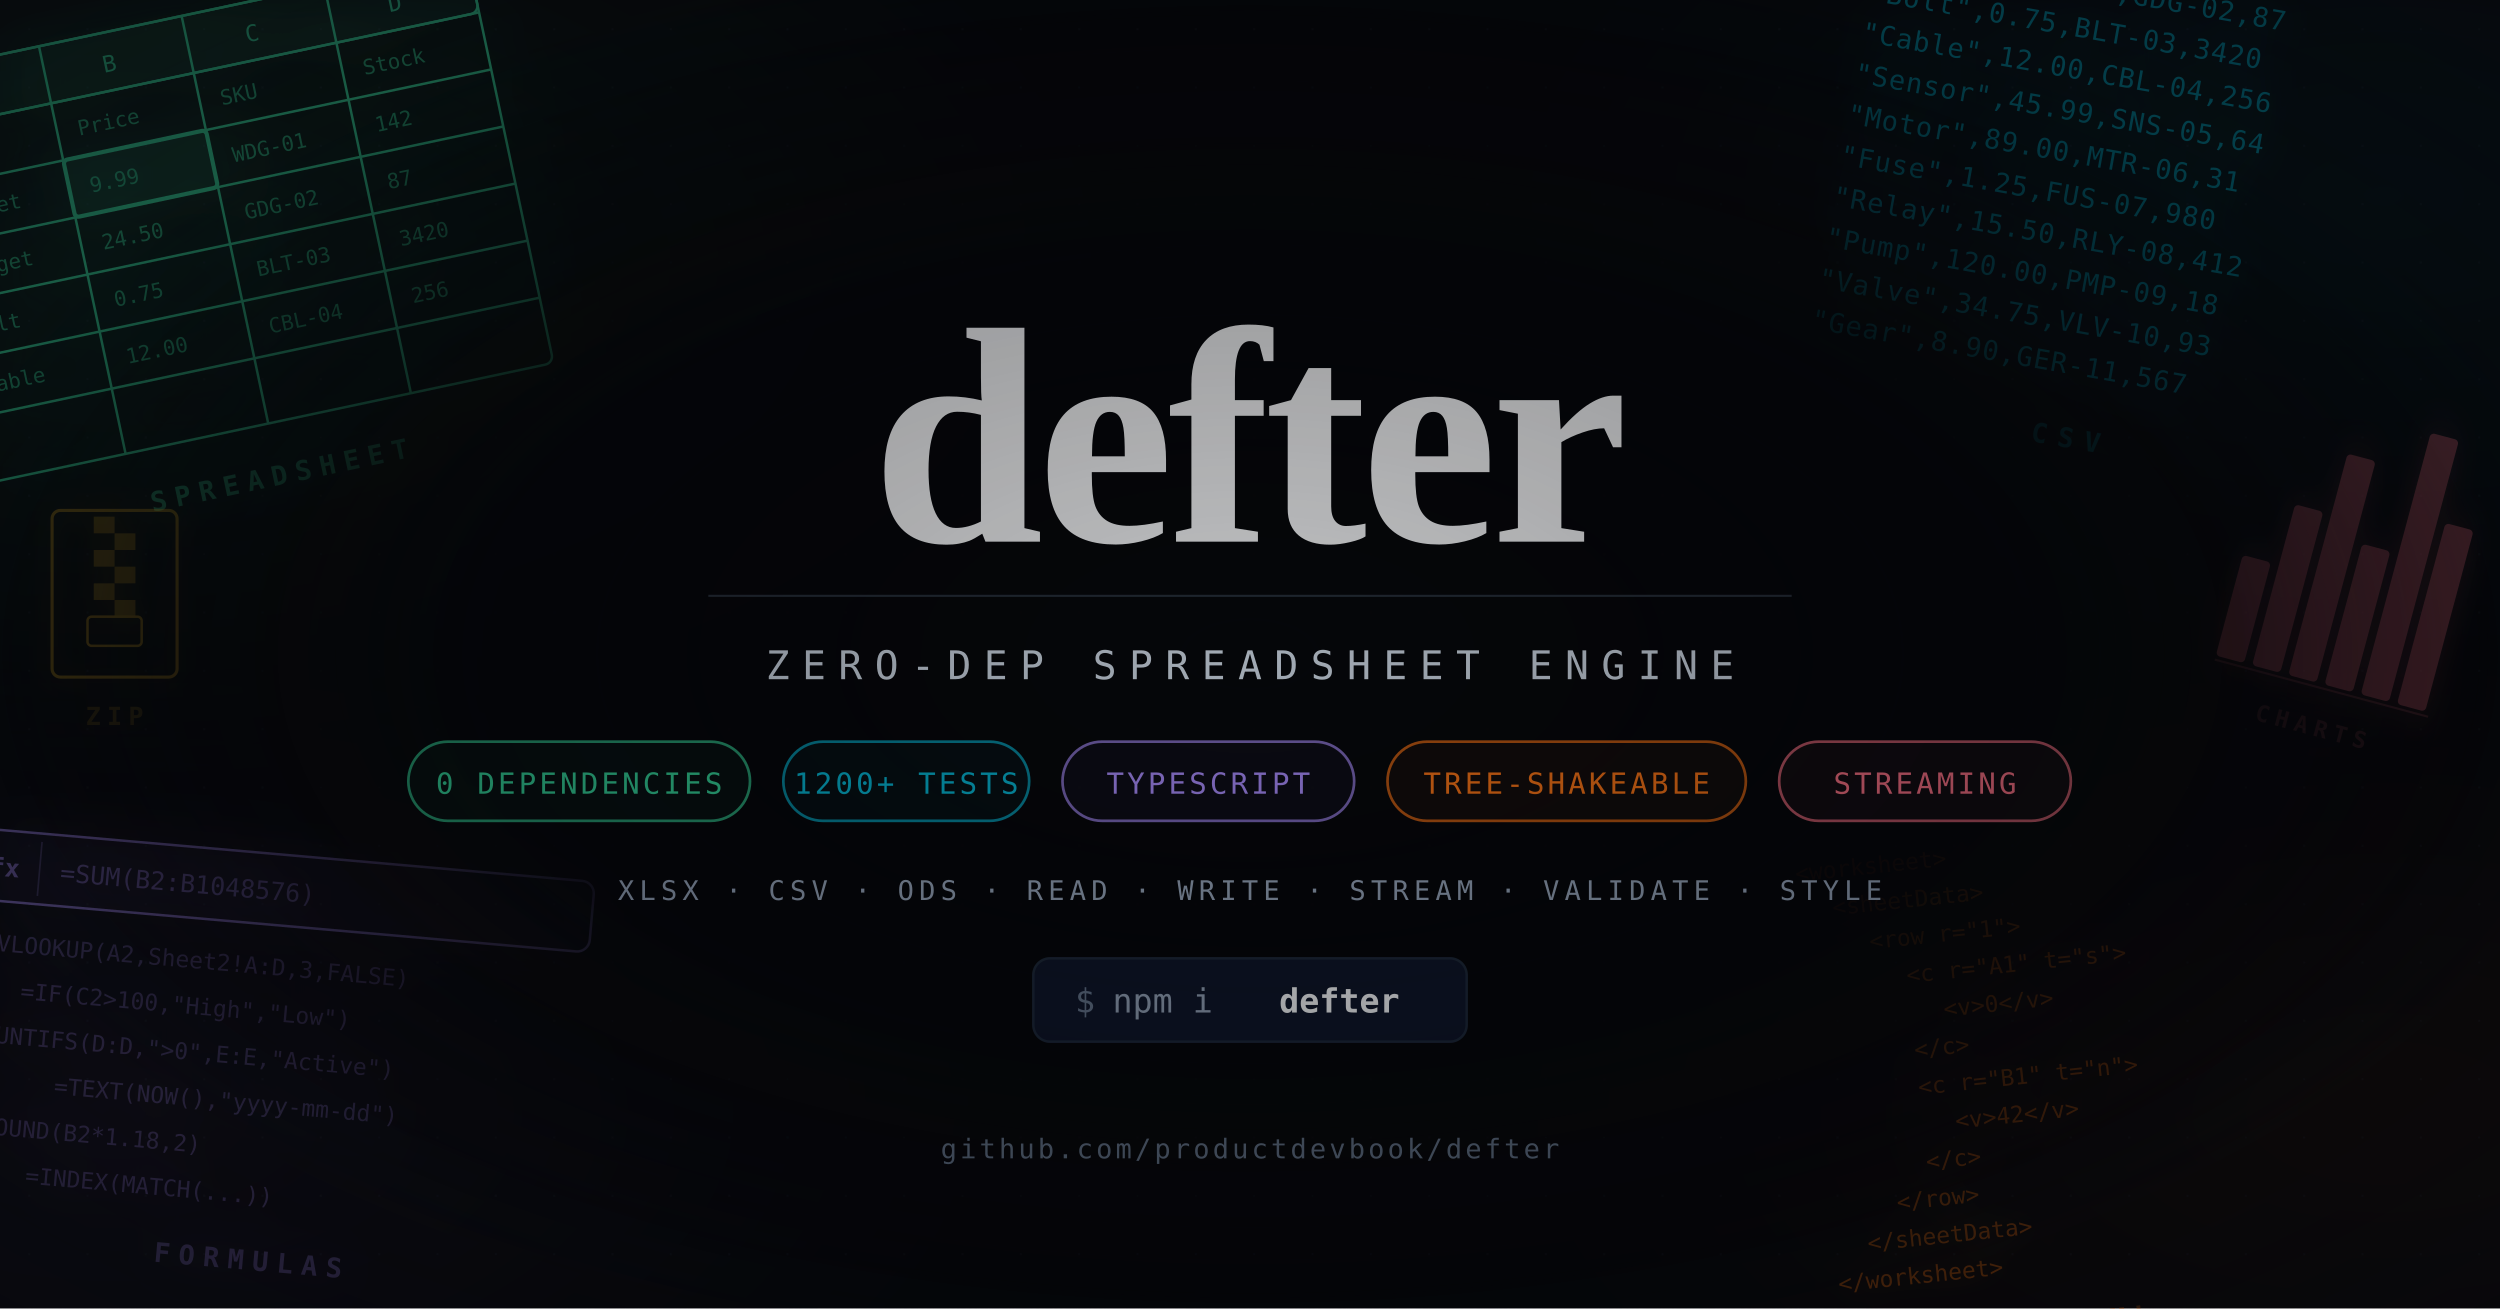
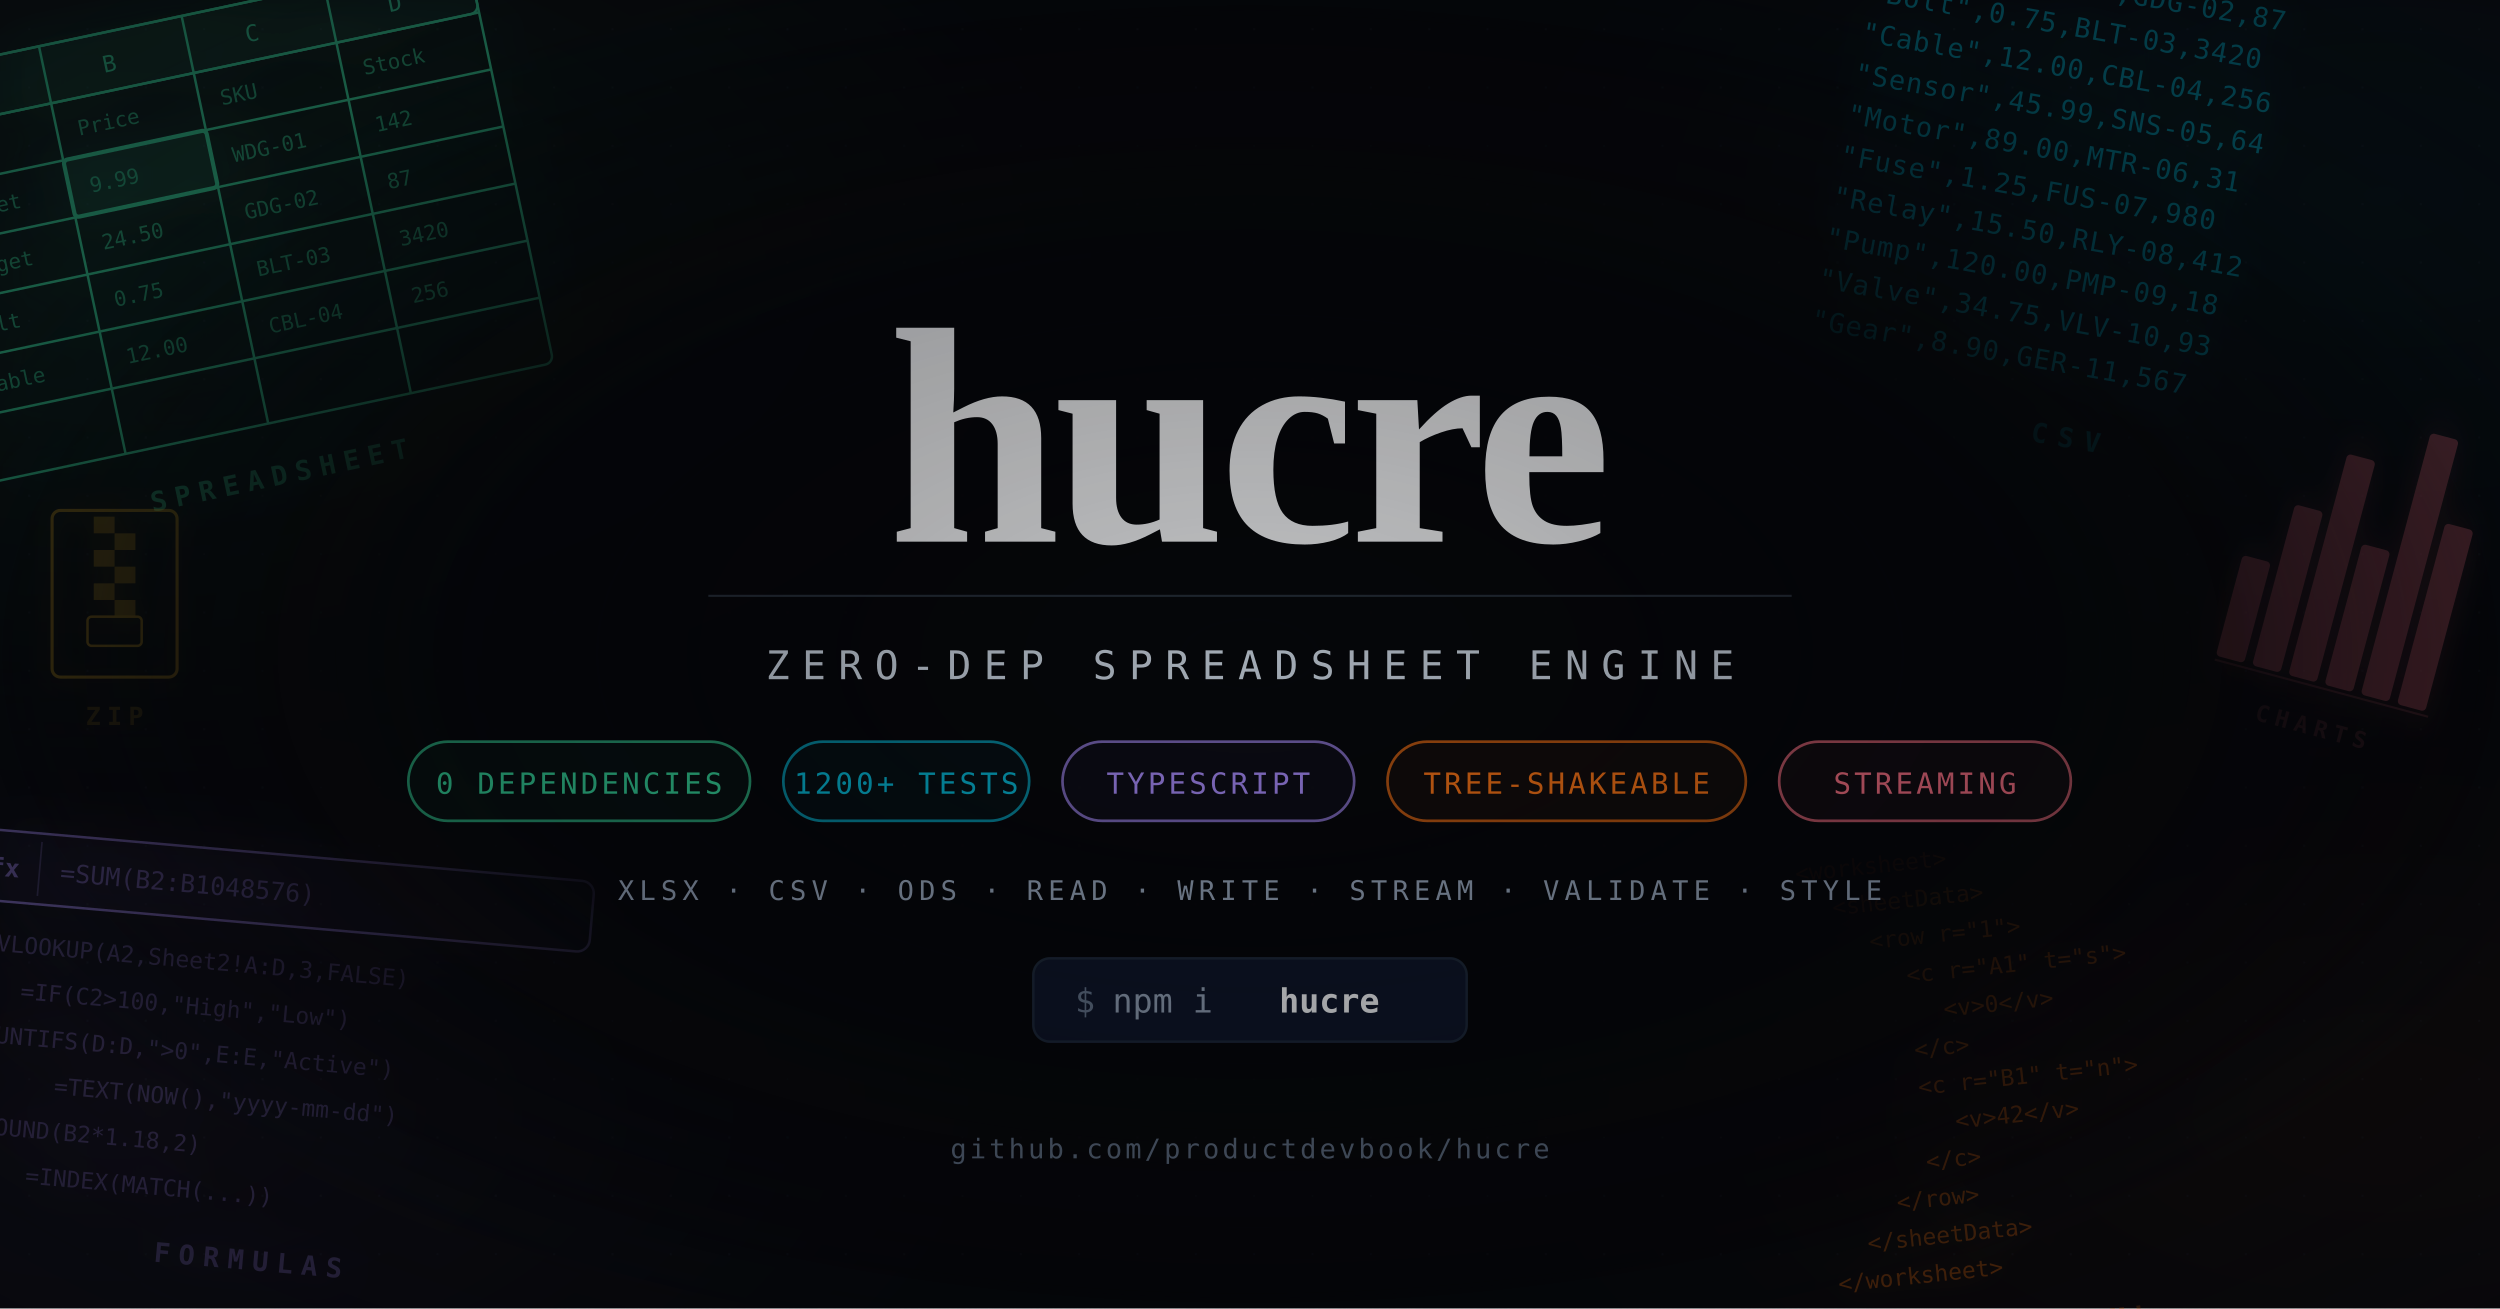
<svg xmlns="http://www.w3.org/2000/svg" viewBox="0 0 1200 628" width="1200" height="628">
  <defs>
    <filter id="grain">
      <feTurbulence type="fractalNoise" baseFrequency="0.65" numOctaves="3" stitchTiles="stitch" />
      <feColorMatrix type="saturate" values="0" />
      <feBlend in="SourceGraphic" mode="overlay" result="blend" />
      <feComponentTransfer>
        <feFuncA type="linear" slope="0.06" />
      </feComponentTransfer>
      <feBlend in="SourceGraphic" mode="normal" />
    </filter>
    <filter id="glow-emerald" x="-50%" y="-50%" width="200%" height="200%">
      <feGaussianBlur stdDeviation="12" result="blur" />
      <feFlood flood-color="#34d399" flood-opacity="0.5" />
      <feComposite in2="blur" operator="in" />
      <feMerge>
        <feMergeNode />
        <feMergeNode in="SourceGraphic" />
      </feMerge>
    </filter>
    <filter id="glow-cyan" x="-50%" y="-50%" width="200%" height="200%">
      <feGaussianBlur stdDeviation="10" result="blur" />
      <feFlood flood-color="#06b6d4" flood-opacity="0.45" />
      <feComposite in2="blur" operator="in" />
      <feMerge>
        <feMergeNode />
        <feMergeNode in="SourceGraphic" />
      </feMerge>
    </filter>
    <filter id="glow-purple" x="-50%" y="-50%" width="200%" height="200%">
      <feGaussianBlur stdDeviation="10" result="blur" />
      <feFlood flood-color="#a78bfa" flood-opacity="0.4" />
      <feComposite in2="blur" operator="in" />
      <feMerge>
        <feMergeNode />
        <feMergeNode in="SourceGraphic" />
      </feMerge>
    </filter>
    <filter id="glow-orange" x="-50%" y="-50%" width="200%" height="200%">
      <feGaussianBlur stdDeviation="8" result="blur" />
      <feFlood flood-color="#f97316" flood-opacity="0.35" />
      <feComposite in2="blur" operator="in" />
      <feMerge>
        <feMergeNode />
        <feMergeNode in="SourceGraphic" />
      </feMerge>
    </filter>
    <filter id="glow-rose" x="-50%" y="-50%" width="200%" height="200%">
      <feGaussianBlur stdDeviation="8" result="blur" />
      <feFlood flood-color="#fb7185" flood-opacity="0.35" />
      <feComposite in2="blur" operator="in" />
      <feMerge>
        <feMergeNode />
        <feMergeNode in="SourceGraphic" />
      </feMerge>
    </filter>
    <filter id="glow-amber" x="-50%" y="-50%" width="200%" height="200%">
      <feGaussianBlur stdDeviation="6" result="blur" />
      <feFlood flood-color="#fbbf24" flood-opacity="0.35" />
      <feComposite in2="blur" operator="in" />
      <feMerge>
        <feMergeNode />
        <feMergeNode in="SourceGraphic" />
      </feMerge>
    </filter>
    <radialGradient id="ambientEmerald" cx="0.05" cy="0.2" r="0.4">
      <stop offset="0%" stop-color="#34d399" stop-opacity="0.1" />
      <stop offset="100%" stop-color="#34d399" stop-opacity="0" />
    </radialGradient>
    <radialGradient id="ambientCyan" cx="0.95" cy="0.15" r="0.35">
      <stop offset="0%" stop-color="#06b6d4" stop-opacity="0.07" />
      <stop offset="100%" stop-color="#06b6d4" stop-opacity="0" />
    </radialGradient>
    <radialGradient id="ambientPurple" cx="0.05" cy="0.85" r="0.35">
      <stop offset="0%" stop-color="#a78bfa" stop-opacity="0.06" />
      <stop offset="100%" stop-color="#a78bfa" stop-opacity="0" />
    </radialGradient>
    <radialGradient id="ambientOrange" cx="0.95" cy="0.85" r="0.35">
      <stop offset="0%" stop-color="#f97316" stop-opacity="0.05" />
      <stop offset="100%" stop-color="#f97316" stop-opacity="0" />
    </radialGradient>
    <radialGradient id="centerBackdrop" cx="0.5" cy="0.5" r="0.55">
      <stop offset="0%" stop-color="#06070b" stop-opacity="0.96" />
      <stop offset="55%" stop-color="#06070b" stop-opacity="0.9" />
      <stop offset="80%" stop-color="#06070b" stop-opacity="0.4" />
      <stop offset="100%" stop-color="#06070b" stop-opacity="0" />
    </radialGradient>
    <pattern id="dotGrid" width="28" height="28" patternUnits="userSpaceOnUse">
      <circle cx="14" cy="14" r="0.6" fill="#334155" opacity="0.35" />
    </pattern>
    <radialGradient id="vignetteGrad" cx="0.5" cy="0.5" r="0.7">
      <stop offset="0%" stop-color="transparent" />
      <stop offset="100%" stop-color="#06070b" />
    </radialGradient>
  </defs>
  <rect width="1200" height="628" fill="#06070b" />
  <rect width="1200" height="628" fill="url(#ambientEmerald)" />
  <rect width="1200" height="628" fill="url(#ambientCyan)" />
  <rect width="1200" height="628" fill="url(#ambientPurple)" />
  <rect width="1200" height="628" fill="url(#ambientOrange)" />
  <rect width="1200" height="628" fill="url(#dotGrid)" opacity="0.4" />
  <g transform="translate(-40, -20) rotate(-12, 180, 180)" filter="url(#glow-emerald)" opacity="0.8">
    <g stroke="#34d399" fill="none" stroke-width="1.2">
      <rect x="20" y="20" width="280" height="200" rx="4" />
      <rect x="20" y="20" width="280" height="28" rx="4" fill="#34d39918" />
      <line x1="20" y1="48" x2="300" y2="48" />
      <line x1="90" y1="20" x2="90" y2="220" />
      <line x1="160" y1="20" x2="160" y2="220" />
      <line x1="230" y1="20" x2="230" y2="220" />
      <line x1="20" y1="76" x2="300" y2="76" />
      <line x1="20" y1="104" x2="300" y2="104" />
      <line x1="20" y1="132" x2="300" y2="132" />
      <line x1="20" y1="160" x2="300" y2="160" />
      <line x1="20" y1="188" x2="300" y2="188" />
    </g>
    <text font-family="'SF Mono','Fira Code',monospace" font-size="11" fill="#34d399" opacity="0.9">
      <tspan x="46" y="39">A</tspan>
      <tspan x="118" y="39">B</tspan>
      <tspan x="188" y="39">C</tspan>
      <tspan x="258" y="39">D</tspan>
    </text>
    <text font-family="'SF Mono','Fira Code',monospace" font-size="10" fill="#34d399" opacity="0.7">
      <tspan x="30" y="66">Name</tspan>
      <tspan x="100" y="66">Price</tspan>
      <tspan x="170" y="66">SKU</tspan>
      <tspan x="240" y="66">Stock</tspan>
      <tspan x="30" y="94">Widget</tspan>
      <tspan x="100" y="94">9.99</tspan>
      <tspan x="170" y="94">WDG-01</tspan>
      <tspan x="240" y="94">142</tspan>
      <tspan x="30" y="122">Gadget</tspan>
      <tspan x="100" y="122">24.50</tspan>
      <tspan x="170" y="122">GDG-02</tspan>
      <tspan x="240" y="122">87</tspan>
      <tspan x="30" y="150">Bolt</tspan>
      <tspan x="100" y="150">0.75</tspan>
      <tspan x="170" y="150">BLT-03</tspan>
      <tspan x="240" y="150">3420</tspan>
      <tspan x="30" y="178">Cable</tspan>
      <tspan x="100" y="178">12.00</tspan>
      <tspan x="170" y="178">CBL-04</tspan>
      <tspan x="240" y="178">256</tspan>
    </text>
    <rect x="90" y="76" width="70" height="28" fill="#34d39920" stroke="#34d399" stroke-width="2" rx="2" />
    <text x="160" y="250" text-anchor="middle" fill="#34d399" opacity="0.6" font-family="'SF Mono','Fira Code',monospace" font-size="13" font-weight="bold" letter-spacing="4">SPREADSHEET</text>
  </g>
  <g transform="translate(880, -50) rotate(10, 180, 160)" filter="url(#glow-cyan)" opacity="0.7">
    <text font-family="'SF Mono','Fira Code',monospace" font-size="13" fill="#06b6d4" opacity="0.85" letter-spacing="0.5">
      <tspan x="0" y="20">name,price,sku,qty</tspan>
      <tspan x="0" y="40">"Widget",9.99,WDG-01,142</tspan>
      <tspan x="0" y="60">"Gadget",24.50,GDG-02,87</tspan>
      <tspan x="0" y="80">"Bolt",0.75,BLT-03,3420</tspan>
      <tspan x="0" y="100">"Cable",12.00,CBL-04,256</tspan>
      <tspan x="0" y="120">"Sensor",45.99,SNS-05,64</tspan>
      <tspan x="0" y="140">"Motor",89.00,MTR-06,31</tspan>
      <tspan x="0" y="160">"Fuse",1.25,FUS-07,980</tspan>
      <tspan x="0" y="180">"Relay",15.50,RLY-08,412</tspan>
      <tspan x="0" y="200">"Pump",120.00,PMP-09,18</tspan>
      <tspan x="0" y="220">"Valve",34.75,VLV-10,93</tspan>
      <tspan x="0" y="240">"Gear",8.90,GER-11,567</tspan>
    </text>
    <rect x="42" y="28" width="8" height="16" fill="#06b6d420" rx="2" />
    <rect x="77" y="28" width="8" height="16" fill="#06b6d420" rx="2" />
    <text x="130" y="275" text-anchor="middle" fill="#06b6d4" opacity="0.55" font-family="'SF Mono','Fira Code',monospace" font-size="13" font-weight="bold" letter-spacing="5">CSV</text>
  </g>
  <g transform="translate(-30, 400) rotate(5, 160, 80)" filter="url(#glow-purple)" opacity="0.7">
    <rect x="10" y="10" width="300" height="34" rx="6" fill="#a78bfa10" stroke="#a78bfa" stroke-width="1.2" />
    <text x="20" y="32" font-family="'SF Mono','Fira Code',monospace" font-size="12" fill="#a78bfa" opacity="0.9" font-weight="bold">fx</text>
    <line x1="44" y1="14" x2="44" y2="40" stroke="#a78bfa" stroke-width="0.8" opacity="0.4" />
    <text x="54" y="32" font-family="'SF Mono','Fira Code',monospace" font-size="12" fill="#a78bfa" opacity="0.75">=SUM(B2:B1048576)</text>
    <text font-family="'SF Mono','Fira Code',monospace" font-size="11" fill="#a78bfa" opacity="0.5">
      <tspan x="20" y="68">=VLOOKUP(A2,Sheet2!A:D,3,FALSE)</tspan>
      <tspan x="40" y="90">=IF(C2&gt;100,"High","Low")</tspan>
      <tspan x="10" y="112">=COUNTIFS(D:D,"&gt;0",E:E,"Active")</tspan>
      <tspan x="60" y="134">=TEXT(NOW(),"yyyy-mm-dd")</tspan>
      <tspan x="20" y="156">=ROUND(B2*1.18,2)</tspan>
      <tspan x="50" y="178">=INDEX(MATCH(...))</tspan>
    </text>
    <text x="160" y="210" text-anchor="middle" fill="#a78bfa" opacity="0.5" font-family="'SF Mono','Fira Code',monospace" font-size="13" font-weight="bold" letter-spacing="4">FORMULAS</text>
  </g>
  <g transform="translate(870, 390) rotate(-6, 160, 100)" filter="url(#glow-orange)" opacity="0.6">
    <text font-family="'SF Mono','Fira Code',monospace" font-size="11" fill="#f97316" opacity="0.75">
      <tspan x="0" y="16">&lt;worksheet&gt;</tspan>
      <tspan x="16" y="34">&lt;sheetData&gt;</tspan>
      <tspan x="32" y="52">&lt;row r="1"&gt;</tspan>
      <tspan x="48" y="70">&lt;c r="A1" t="s"&gt;</tspan>
      <tspan x="64" y="88">&lt;v&gt;0&lt;/v&gt;</tspan>
      <tspan x="48" y="106">&lt;/c&gt;</tspan>
      <tspan x="48" y="124">&lt;c r="B1" t="n"&gt;</tspan>
      <tspan x="64" y="142">&lt;v&gt;42&lt;/v&gt;</tspan>
      <tspan x="48" y="160">&lt;/c&gt;</tspan>
      <tspan x="32" y="178">&lt;/row&gt;</tspan>
      <tspan x="16" y="196">&lt;/sheetData&gt;</tspan>
      <tspan x="0" y="214">&lt;/worksheet&gt;</tspan>
    </text>
    <text x="120" y="245" text-anchor="middle" fill="#f97316" opacity="0.5" font-family="'SF Mono','Fira Code',monospace" font-size="13" font-weight="bold" letter-spacing="4">OOXML</text>
  </g>
  <g transform="translate(1080, 190) rotate(15, 50, 70)" filter="url(#glow-rose)" opacity="0.45">
    <g fill="#fb7185">
      <rect x="0" y="90" width="14" height="50" rx="2" />
      <rect x="18" y="60" width="14" height="80" rx="2" />
      <rect x="36" y="30" width="14" height="110" rx="2" />
      <rect x="54" y="70" width="14" height="70" rx="2" />
      <rect x="72" y="10" width="14" height="130" rx="2" />
      <rect x="90" y="50" width="14" height="90" rx="2" />
    </g>
    <line x1="0" y1="142" x2="106" y2="142" stroke="#fb7185" stroke-width="1" opacity="0.5" />
    <text x="53" y="165" text-anchor="middle" fill="#fb7185" opacity="0.4" font-family="'SF Mono','Fira Code',monospace" font-size="11" font-weight="bold" letter-spacing="3">CHARTS</text>
  </g>
  <g transform="translate(20, 240)" filter="url(#glow-amber)" opacity="0.4">
    <rect x="5" y="5" width="60" height="80" rx="4" fill="none" stroke="#fbbf24" stroke-width="1.5" />
    <g fill="#fbbf24" opacity="0.7">
      <rect x="25" y="8" width="10" height="8" />
      <rect x="35" y="16" width="10" height="8" />
      <rect x="25" y="24" width="10" height="8" />
      <rect x="35" y="32" width="10" height="8" />
      <rect x="25" y="40" width="10" height="8" />
      <rect x="35" y="48" width="10" height="8" />
    </g>
    <rect x="22" y="56" width="26" height="14" rx="2" fill="none" stroke="#fbbf24" stroke-width="1.2" />
    <text x="35" y="108" text-anchor="middle" fill="#fbbf24" opacity="0.45" font-family="'SF Mono','Fira Code',monospace" font-size="12" font-weight="bold" letter-spacing="3">ZIP</text>
  </g>
  <rect width="1200" height="628" fill="url(#centerBackdrop)" />
-   <text x="600" y="260" text-anchor="middle" fill="#f8fafc" font-family="'Georgia','Playfair Display','Times New Roman',serif" font-size="148" font-weight="bold" letter-spacing="-3" opacity="0.97">defter</text>
+   <text x="600" y="260" text-anchor="middle" fill="#f8fafc" font-family="'Georgia','Playfair Display','Times New Roman',serif" font-size="148" font-weight="bold" letter-spacing="-3" opacity="0.97">hucre</text>
  <line x1="340" y1="286" x2="860" y2="286" stroke="#475569" stroke-width="1" opacity="0.5" />
  <text x="600" y="326" text-anchor="middle" fill="#cbd5e1" font-family="'SF Mono','Fira Code','Menlo',monospace" font-size="19" letter-spacing="6">ZERO-DEP SPREADSHEET ENGINE</text>
  <g font-family="'SF Mono','Fira Code','Menlo',monospace" font-size="14" letter-spacing="1.5">
    <g transform="translate(196, 356)">
      <rect x="0" y="0" width="164" height="38" rx="19" fill="#34d39910" stroke="#34d399" stroke-width="1.3" opacity="0.7" />
      <text x="82" y="25" text-anchor="middle" fill="#34d399" opacity="0.95">0 DEPENDENCIES</text>
    </g>
    <g transform="translate(376, 356)">
      <rect x="0" y="0" width="118" height="38" rx="19" fill="#06b6d410" stroke="#06b6d4" stroke-width="1.3" opacity="0.7" />
      <text x="59" y="25" text-anchor="middle" fill="#06b6d4" opacity="0.95">1200+ TESTS</text>
    </g>
    <g transform="translate(510, 356)">
      <rect x="0" y="0" width="140" height="38" rx="19" fill="#a78bfa10" stroke="#a78bfa" stroke-width="1.3" opacity="0.7" />
      <text x="70" y="25" text-anchor="middle" fill="#a78bfa" opacity="0.95">TYPESCRIPT</text>
    </g>
    <g transform="translate(666, 356)">
      <rect x="0" y="0" width="172" height="38" rx="19" fill="#f9731610" stroke="#f97316" stroke-width="1.3" opacity="0.7" />
      <text x="86" y="25" text-anchor="middle" fill="#f97316" opacity="0.95">TREE-SHAKEABLE</text>
    </g>
    <g transform="translate(854, 356)">
      <rect x="0" y="0" width="140" height="38" rx="19" fill="#fb718510" stroke="#fb7185" stroke-width="1.3" opacity="0.7" />
      <text x="70" y="25" text-anchor="middle" fill="#fb7185" opacity="0.95">STREAMING</text>
    </g>
  </g>
  <text x="600" y="432" text-anchor="middle" fill="#94a3b8" font-family="'SF Mono','Fira Code',monospace" font-size="13" letter-spacing="2.5">XLSX · CSV · ODS · READ · WRITE · STREAM · VALIDATE · STYLE</text>
  <g transform="translate(496, 460)">
    <rect x="0" y="0" width="208" height="40" rx="8" fill="#0f172a" stroke="#1e293b" stroke-width="1.2" />
    <text x="20" y="26" fill="#64748b" font-family="'SF Mono','Fira Code',monospace" font-size="16">$</text>
    <text x="38" y="26" fill="#94a3b8" font-family="'SF Mono','Fira Code',monospace" font-size="16"> npm i </text>
-     <text x="118" y="26" fill="#f8fafc" font-family="'SF Mono','Fira Code',monospace" font-size="16" font-weight="bold">defter</text>
-   </g>
-   <text x="600" y="556" text-anchor="middle" fill="#64748b" font-family="'SF Mono','Fira Code',monospace" font-size="13" letter-spacing="1.5">github.com/productdevbook/defter</text>
+     <text x="118" y="26" fill="#f8fafc" font-family="'SF Mono','Fira Code',monospace" font-size="16" font-weight="bold">hucre</text>
+   </g>
+   <text x="600" y="556" text-anchor="middle" fill="#64748b" font-family="'SF Mono','Fira Code',monospace" font-size="13" letter-spacing="1.5">github.com/productdevbook/hucre</text>
  <rect width="1200" height="628" filter="url(#grain)" opacity="0.2" />
  <rect width="1200" height="628" fill="url(#vignetteGrad)" opacity="0.45" />
</svg>
